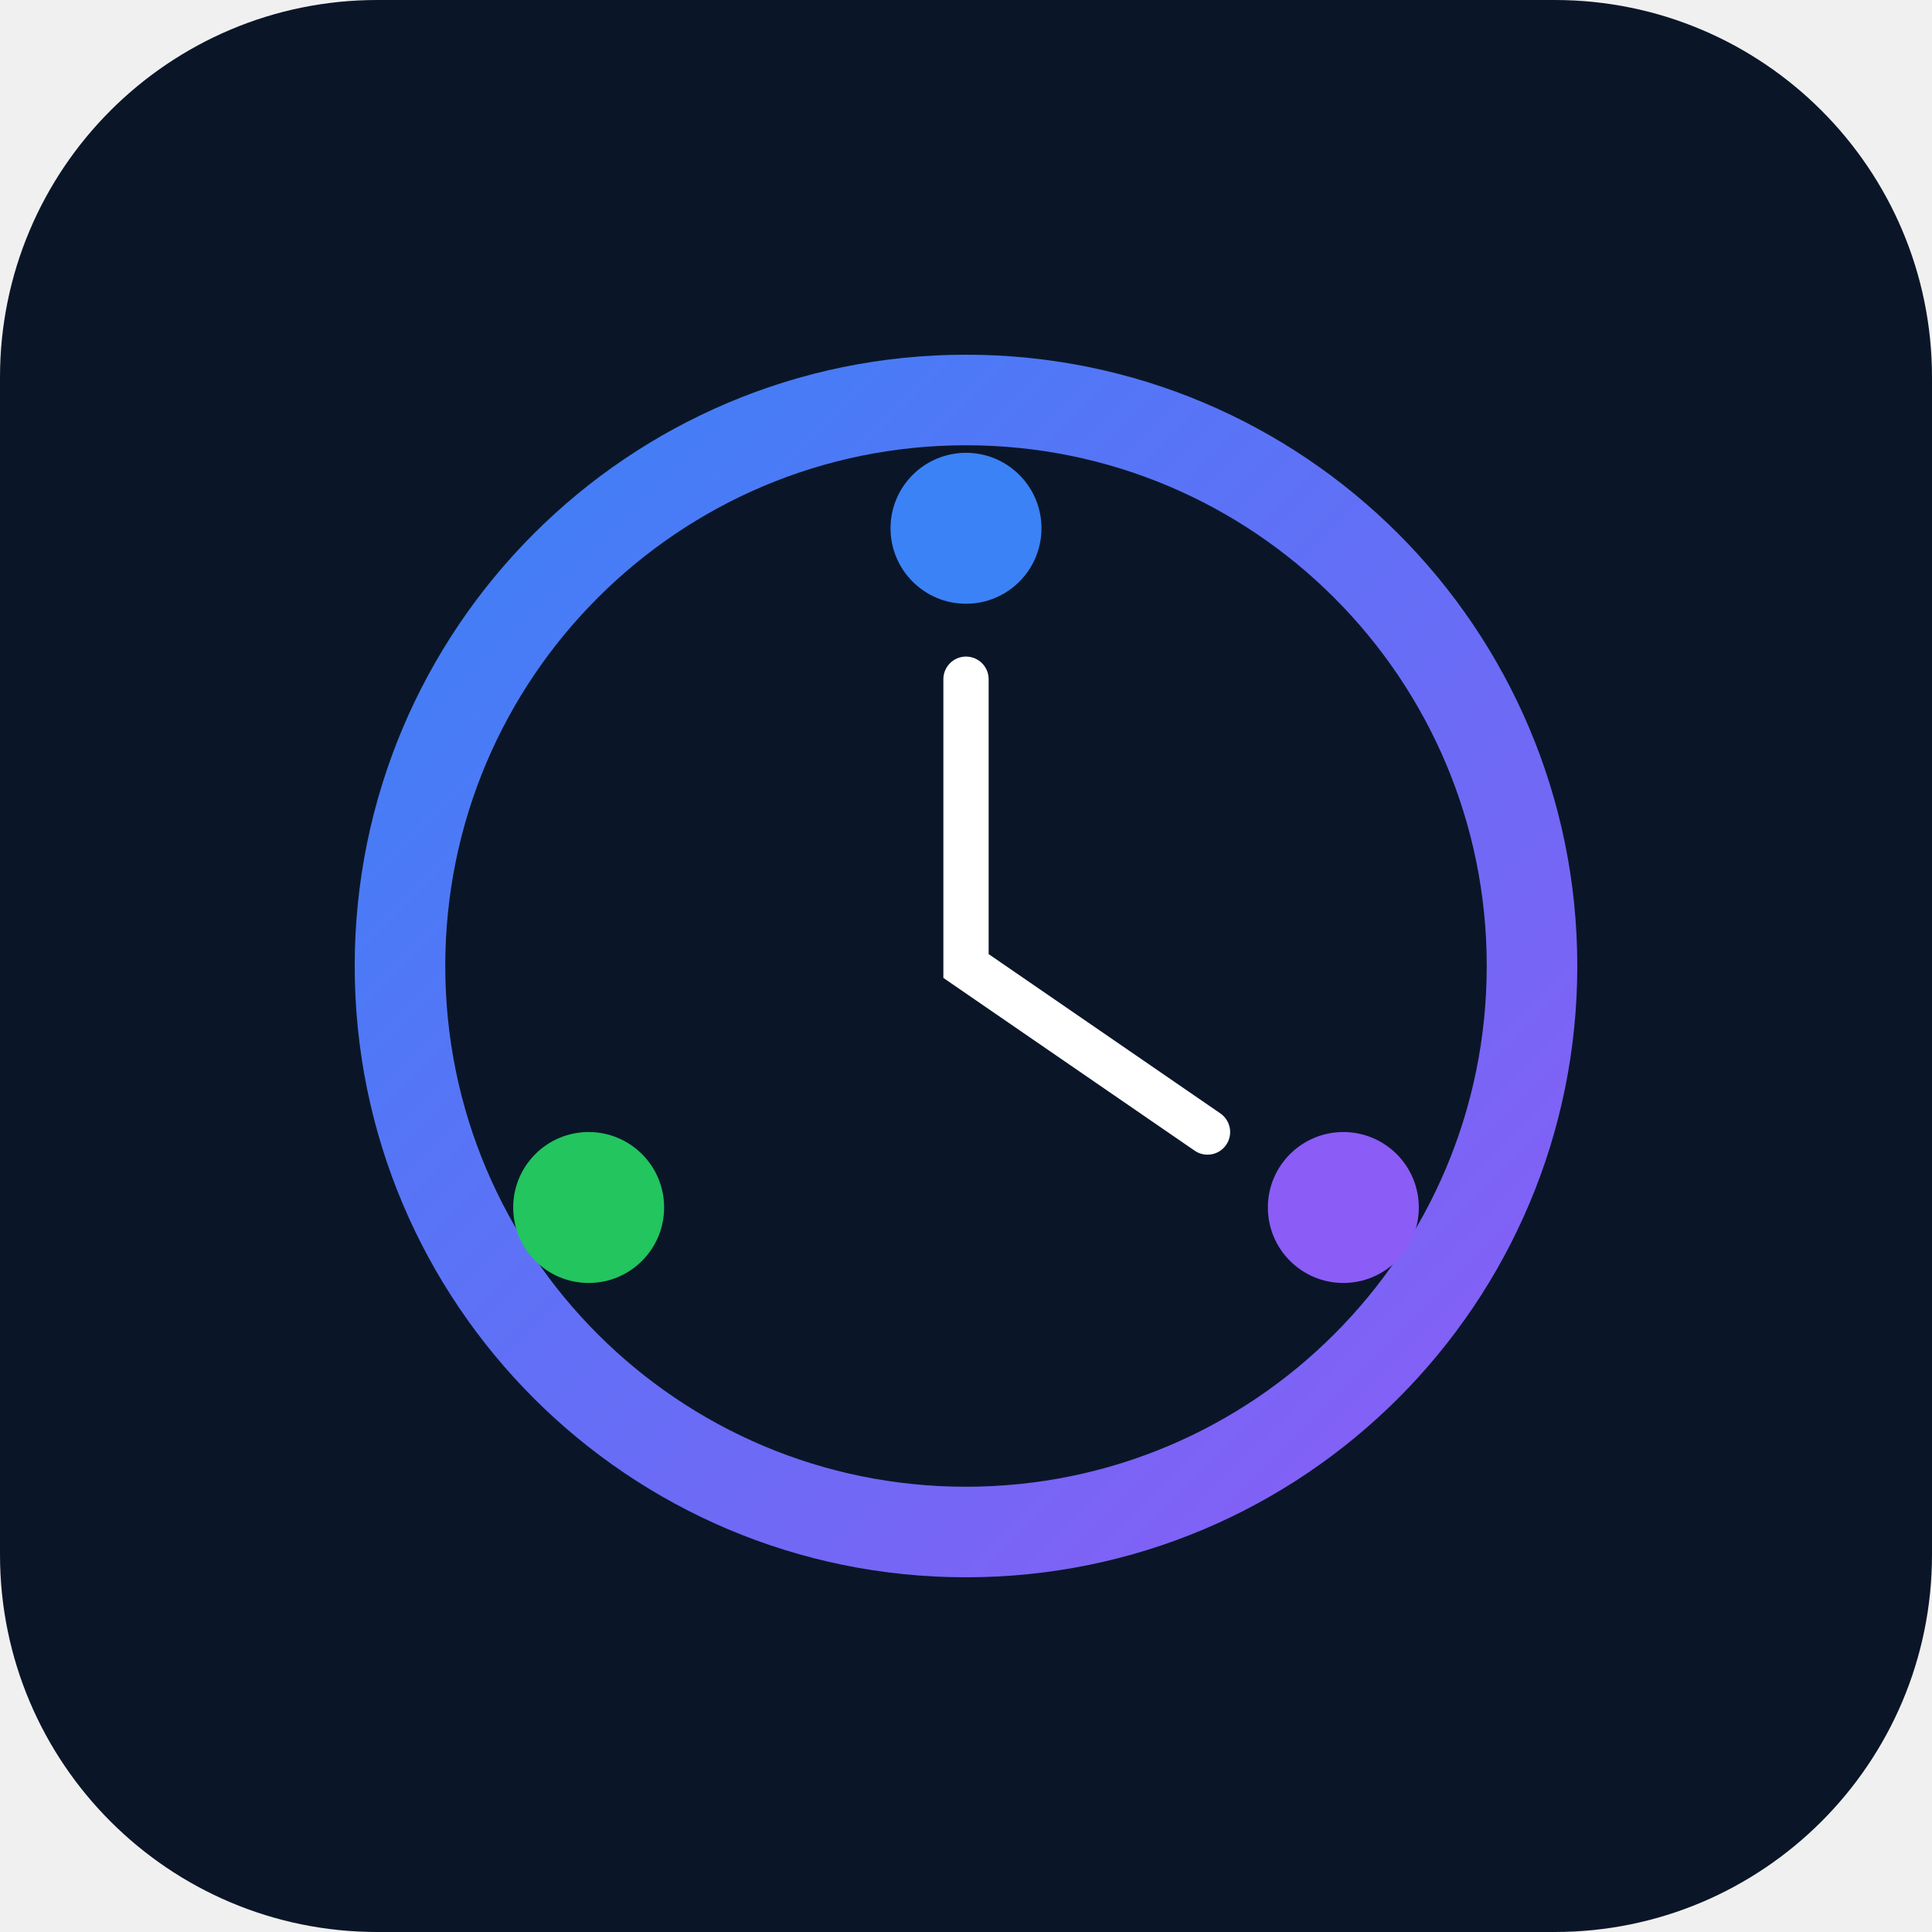
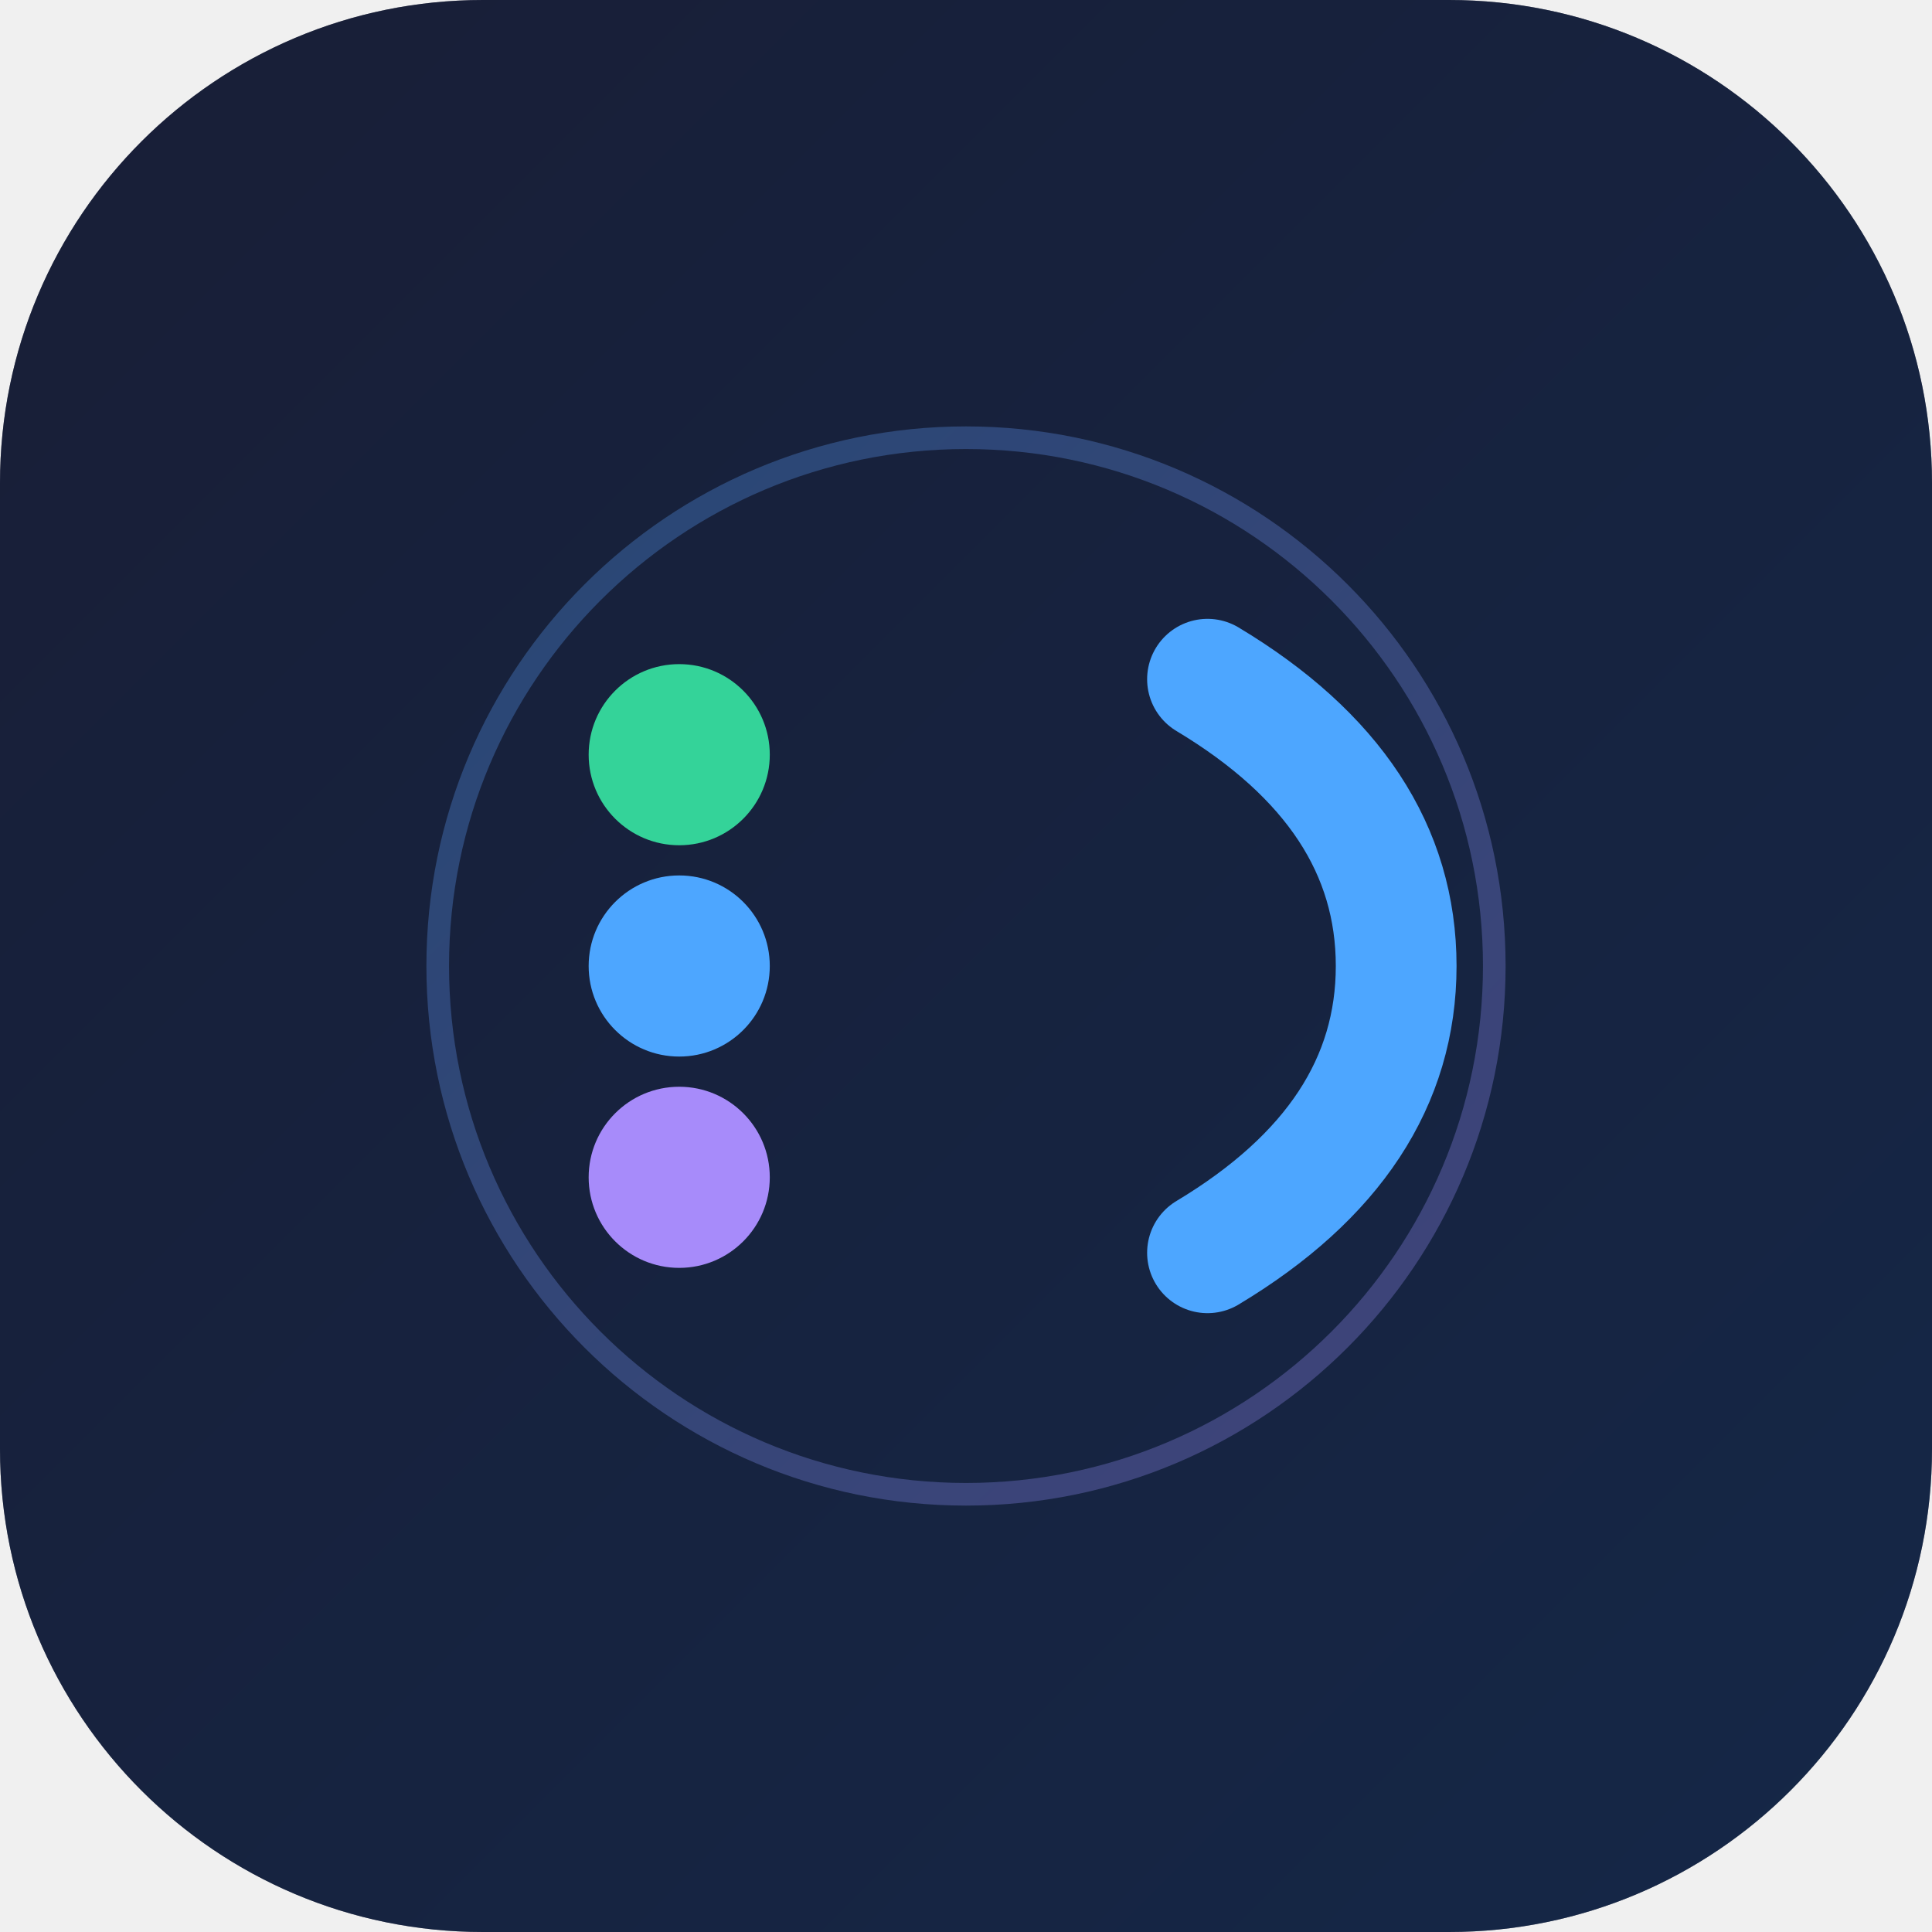
<svg xmlns="http://www.w3.org/2000/svg" width="512" height="512" viewBox="0 0 512 512">
-   <rect width="512" height="512" rx="100" fill="#0a1628" />
-   <circle cx="256" cy="256" r="150" fill="none" stroke="url(#grad)" stroke-width="24" />
-   <circle cx="256" cy="140" r="20" fill="#3b82f6" />
-   <circle cx="356" cy="320" r="20" fill="#8b5cf6" />
-   <circle cx="156" cy="320" r="20" fill="#22c55e" />
-   <path d="M256 180 L256 256 L320 300" stroke="#fff" stroke-width="12" stroke-linecap="round" fill="none" />
+   <rect width="512" height="512" rx="128" fill="#1a1a2e" />
+   <rect width="512" height="512" rx="128" fill="url(#bgGrad)" opacity="0.5" />
+   <circle cx="256" cy="256" r="140" fill="none" stroke="url(#ringGrad)" stroke-width="6" opacity="0.3" />
+   <path d="M320 180         Q370 210 370 256         Q370 302 320 332" stroke="#4da6ff" stroke-width="32" stroke-linecap="round" fill="none" />
+   <circle cx="180" cy="200" r="24" fill="#34d399" />
+   <circle cx="180" cy="256" r="24" fill="#4da6ff" />
+   <circle cx="180" cy="312" r="24" fill="#a78bfa" />
  <defs>
-     <linearGradient id="grad" x1="0%" y1="0%" x2="100%" y2="100%">
-       <stop offset="0%" style="stop-color:#3b82f6" />
-       <stop offset="100%" style="stop-color:#8b5cf6" />
+     <linearGradient id="bgGrad" x1="0%" y1="0%" x2="100%" y2="100%">
+       <stop offset="0%" stop-color="#16213e" />
+       <stop offset="100%" stop-color="#0f3460" />
+     </linearGradient>
+     <linearGradient id="ringGrad" x1="0%" y1="0%" x2="100%" y2="100%">
+       <stop offset="0%" stop-color="#4da6ff" />
+       <stop offset="100%" stop-color="#a78bfa" />
    </linearGradient>
  </defs>
</svg>
